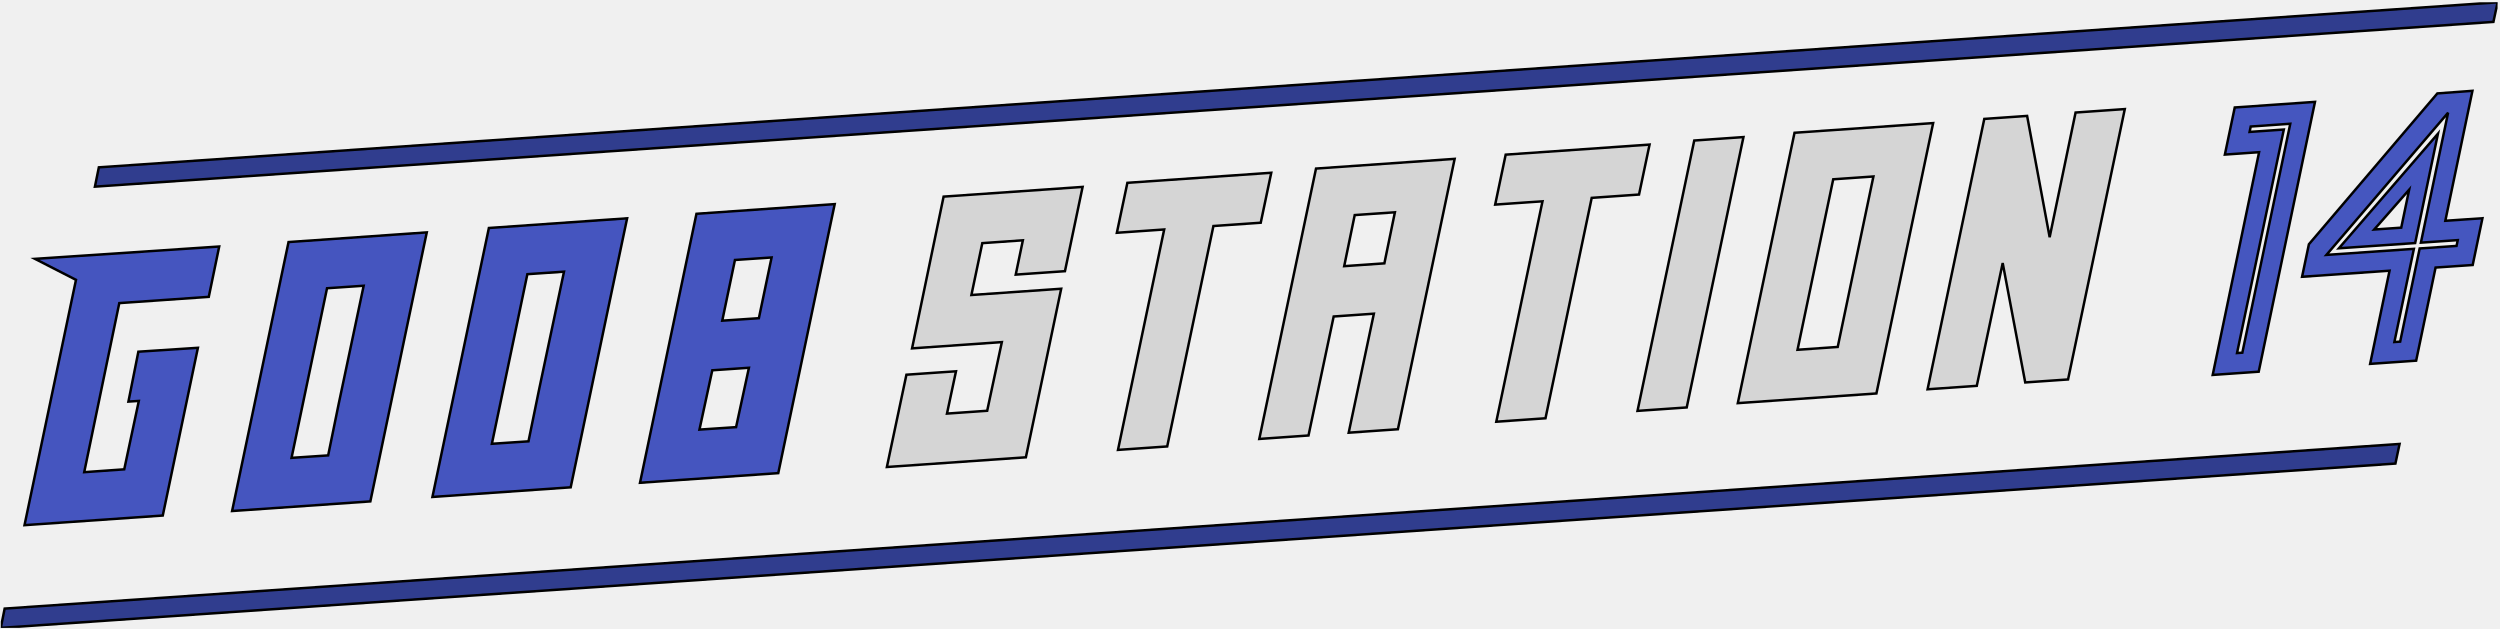
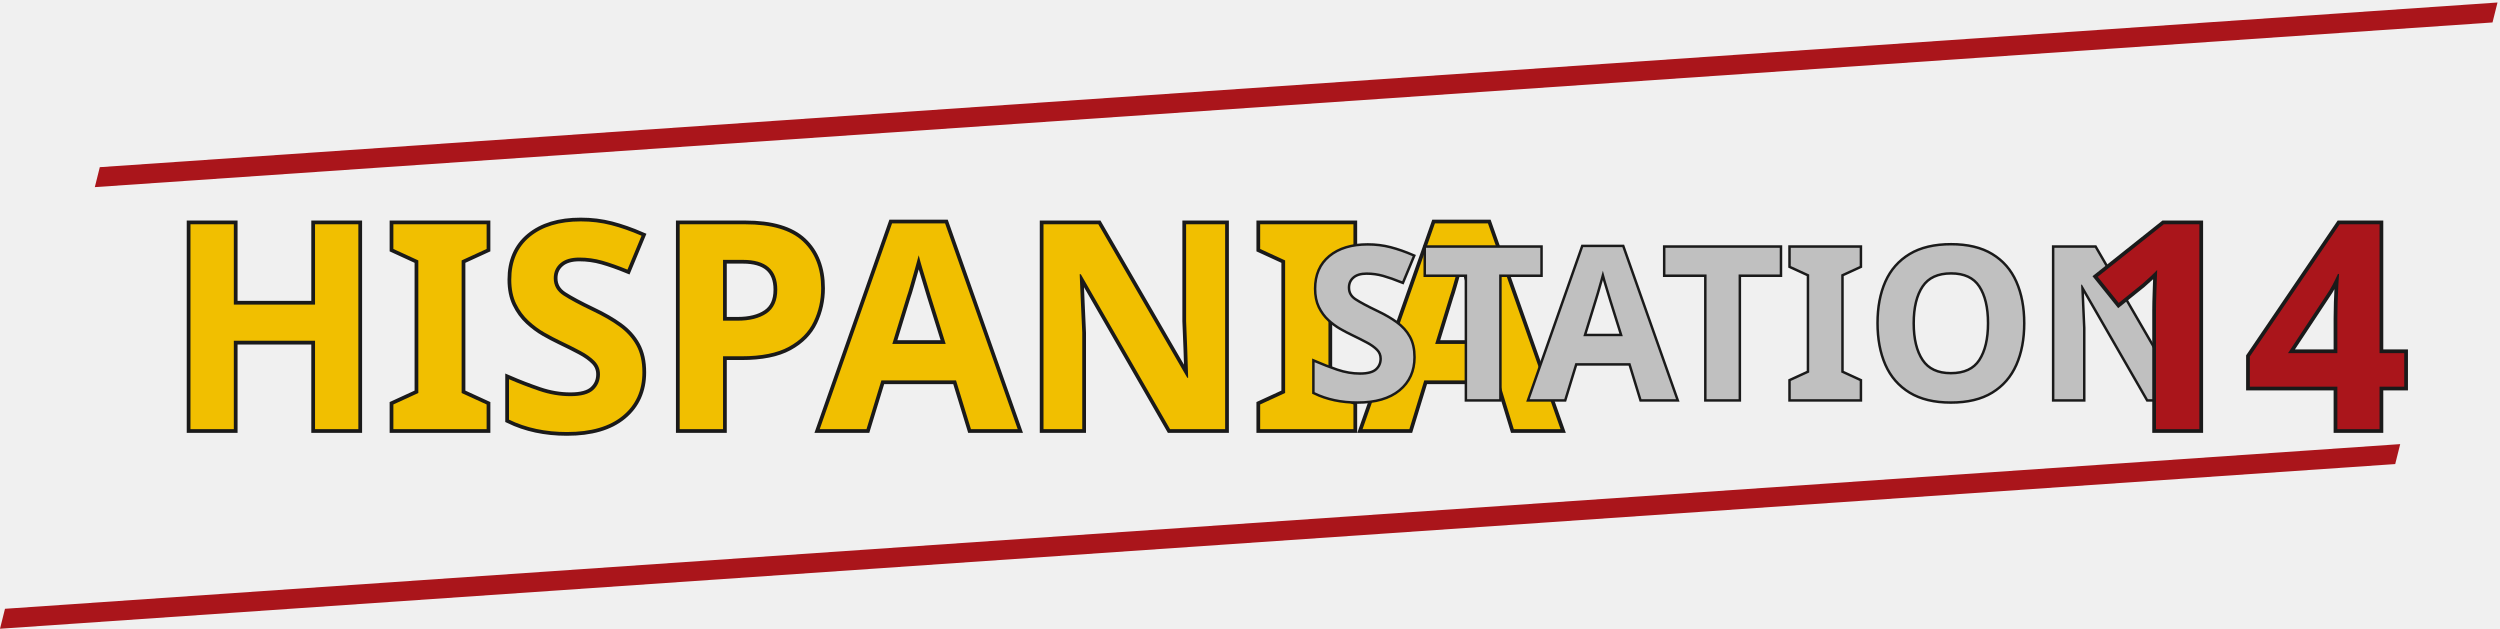
- <svg xmlns="http://www.w3.org/2000/svg" width="1002" height="252" viewBox="0 0 1002 252" fill="none" version="1.1" id="svg16">
-   <g clip-path="url(#clip0_235_486)" id="g16">
-     <path d="M39.62 67.065L38.043 74.808L999.361 8.779L1001.03 0.92L39.62 67.065Z" fill="#4556BF" id="path1" style="stroke:#000000;stroke-opacity:1;fill:#303d8e;fill-opacity:1" />
-     <path d="M0.314 251.65L960.082 185.794L961.748 177.937L1.867 243.921L0.314 251.65Z" fill="#4556BF" id="path2" style="stroke:#000000;stroke-opacity:1;fill:#303d8e;fill-opacity:1" />
-     <path d="M30.456 112.169L9.823 210.487L65.24 206.625L79.321 139.399L55.454 140.962L51.473 160.957L55.641 160.686L49.795 188.109L33.751 189.247L47.809 121.487L65.742 120.233L83.675 118.979L87.858 98.802L14.006 103.748L30.456 112.169Z" fill="white" id="path3" style="fill:#4555bf;fill-opacity:1;stroke:#000000;stroke-opacity:1" />
-     <path fill-rule="evenodd" clip-rule="evenodd" d="M93.02 204.821L113.653 106.504L115.648 97.017L171.055 93.137L162.518 133.734L148.438 200.96L93.02 204.821ZM116.849 183.509L131.524 182.525L135.724 161.981L145.758 114.525L131.072 115.531L116.849 183.509Z" fill="white" id="path4" style="stroke:#000000;stroke-opacity:1;fill:#4555bf;fill-opacity:1" />
-     <path fill-rule="evenodd" clip-rule="evenodd" d="M173.315 199.182L193.948 100.864L195.943 91.377L251.351 87.497L242.813 128.094L228.733 195.32L173.315 199.182ZM197.145 177.87L211.819 176.885L216.019 156.341L226.053 108.886L211.367 109.891L197.145 177.87Z" fill="white" id="path5" style="stroke:#000000;stroke-opacity:1;fill:#4555bf;fill-opacity:1" />
-     <path fill-rule="evenodd" clip-rule="evenodd" d="M334.548 81.808L279.14 85.688L256.513 193.493L311.93 189.631L334.548 81.808ZM295.017 171.197L280.342 172.181L285.486 148.409L300.171 147.402L295.017 171.197ZM294.566 104.202L309.252 103.197L304.158 127.534L289.48 128.525L294.566 104.202Z" fill="white" id="path6" style="stroke:#000000;stroke-opacity:1;fill:#4555bf;fill-opacity:1" />
-     <path d="m 425.325,115.725 -35.985,2.514 4.366,-20.788 16.259,-1.138 -2.859,13.754 19.725,-1.376 7.075,-33.778 -55.711,3.891 -12.644,60.827 35.986,-2.515 -5.875,27.521 -16.112,1.129 3.616,-16.966 -19.875,1.386 -7.831,36.993 55.711,-3.89 z" fill="#d5d5d5" id="path7" style="stroke:#000000;stroke-opacity:1" />
-     <path d="m 447.636,93.299 18.971,-1.324 -18.519,88.344 19.725,-1.384 18.521,-88.343 18.97,-1.324 4.216,-20.027 -57.667,4.034 z" fill="#d5d5d5" id="path8" style="stroke:#000000;stroke-opacity:1" />
-     <path d="m 538.753,106.678 4.215,-20.474 16.111,-1.128 -4.218,20.476 z m 21.528,65.363 22.74,-108.368 -55.562,3.889 -22.736,108.368 19.725,-1.384 10.087,-47.694 16.111,-1.128 -10.088,47.696 z" fill="#d5d5d5" id="path9" style="stroke:#000000;stroke-opacity:1" />
-     <path d="m 619.434,167.647 18.521,-88.344 18.971,-1.332 4.218,-20.022 -57.667,4.034 -4.216,20.021 18.97,-1.324 -18.519,88.344 z" fill="#d5d5d5" id="path10" style="stroke:#000000;stroke-opacity:1" />
-     <path d="m 656.315,164.682 19.724,-1.376 22.736,-108.367 -19.724,1.383 z" fill="#d5d5d5" id="path11" style="stroke:#000000;stroke-opacity:1" />
-     <path d="m 734.755,71.861 16.111,-1.128 -14.307,68.323 -16.109,1.129 z m -38.245,89.72 55.558,-3.881 22.736,-108.367 -55.56,3.88 z" fill="#d5d5d5" id="path12" style="stroke:#000000;stroke-opacity:1" />
-     <path d="m 792.293,154.647 10.386,-49.224 9.034,47.863 17.165,-1.201 22.739,-108.367 -19.724,1.384 -10.392,49.972 -9.033,-48.616 -17.165,1.2 -22.731,108.368 z" fill="#d5d5d5" id="path13" style="stroke:#000000;stroke-opacity:1" />
-     <path d="M901.631 52.876L902.089 50.71L917.942 49.6L898.735 141.359L896.601 141.508L915.353 51.917L901.631 52.876ZM905.29 148.979L927.851 40.828L895.688 43.077L891.726 61.956L905.446 60.996L886.849 150.273L905.29 148.979Z" fill="#4556BF" id="path14" style="stroke:#000000;stroke-opacity:1" />
-     <path d="M981.197 45.167L970.294 97.253L985.064 96.24L984.581 98.565L969.807 99.579L961.991 136.923L959.666 137.083L967.488 99.739L932.427 102.166L981.197 45.167ZM922.67 110.929L957.731 108.501L949.948 145.845L968.392 144.555L976.177 107.233L991.056 106.212L994.962 87.467L980.086 88.488L990.95 36.404L976.892 37.439L925.403 97.901L922.67 110.929Z" fill="#4556BF" id="path15" style="stroke:#000000;stroke-opacity:1" />
-     <path d="M977.128 53.585L937.431 99.514L967.993 97.416L977.128 53.585ZM965.589 76.025L962.417 91.246L951.58 91.99L965.589 76.025Z" fill="#4556BF" id="path16" style="stroke:#000000;stroke-opacity:1" />
-   </g>
-   <defs id="defs16">
-     <clipPath id="clip0_235_486">
-       <rect width="1000.71" height="250.73" fill="white" transform="translate(0.314453 0.920166)" id="rect16" />
-     </clipPath>
+ <svg xmlns="http://www.w3.org/2000/svg" width="1002" height="252" viewBox="0 0 1002 252" fill="none" version="1.1">
+   <defs>
+     <style>
+       @font-face {
+         font-family: 'Impact';
+         src: local('Impact');
+       }
+     </style>
  </defs>
+   <path d="M40 67L38 75L999 9L1001 1Z" fill="#AA151B" />
+   <path d="M0 252L960 186L962 178L2 244Z" fill="#AA151B" />
+   <text x="66" y="172" font-family="Impact, 'Arial Black', sans-serif" font-size="115" font-weight="900" fill="#F1BF00" stroke="#1a1a1a" stroke-width="3" paint-order="stroke">HISPANIA</text>
+   <text x="523" y="160" font-family="Impact, 'Arial Black', sans-serif" font-size="85" font-weight="900" fill="#C0C0C0" stroke="#1a1a1a" stroke-width="2" paint-order="stroke">STATION</text>
+   <text x="834" y="172" font-family="Impact, 'Arial Black', sans-serif" font-size="115" font-weight="900" fill="#AA151B" stroke="#1a1a1a" stroke-width="3" paint-order="stroke">14</text>
</svg>
